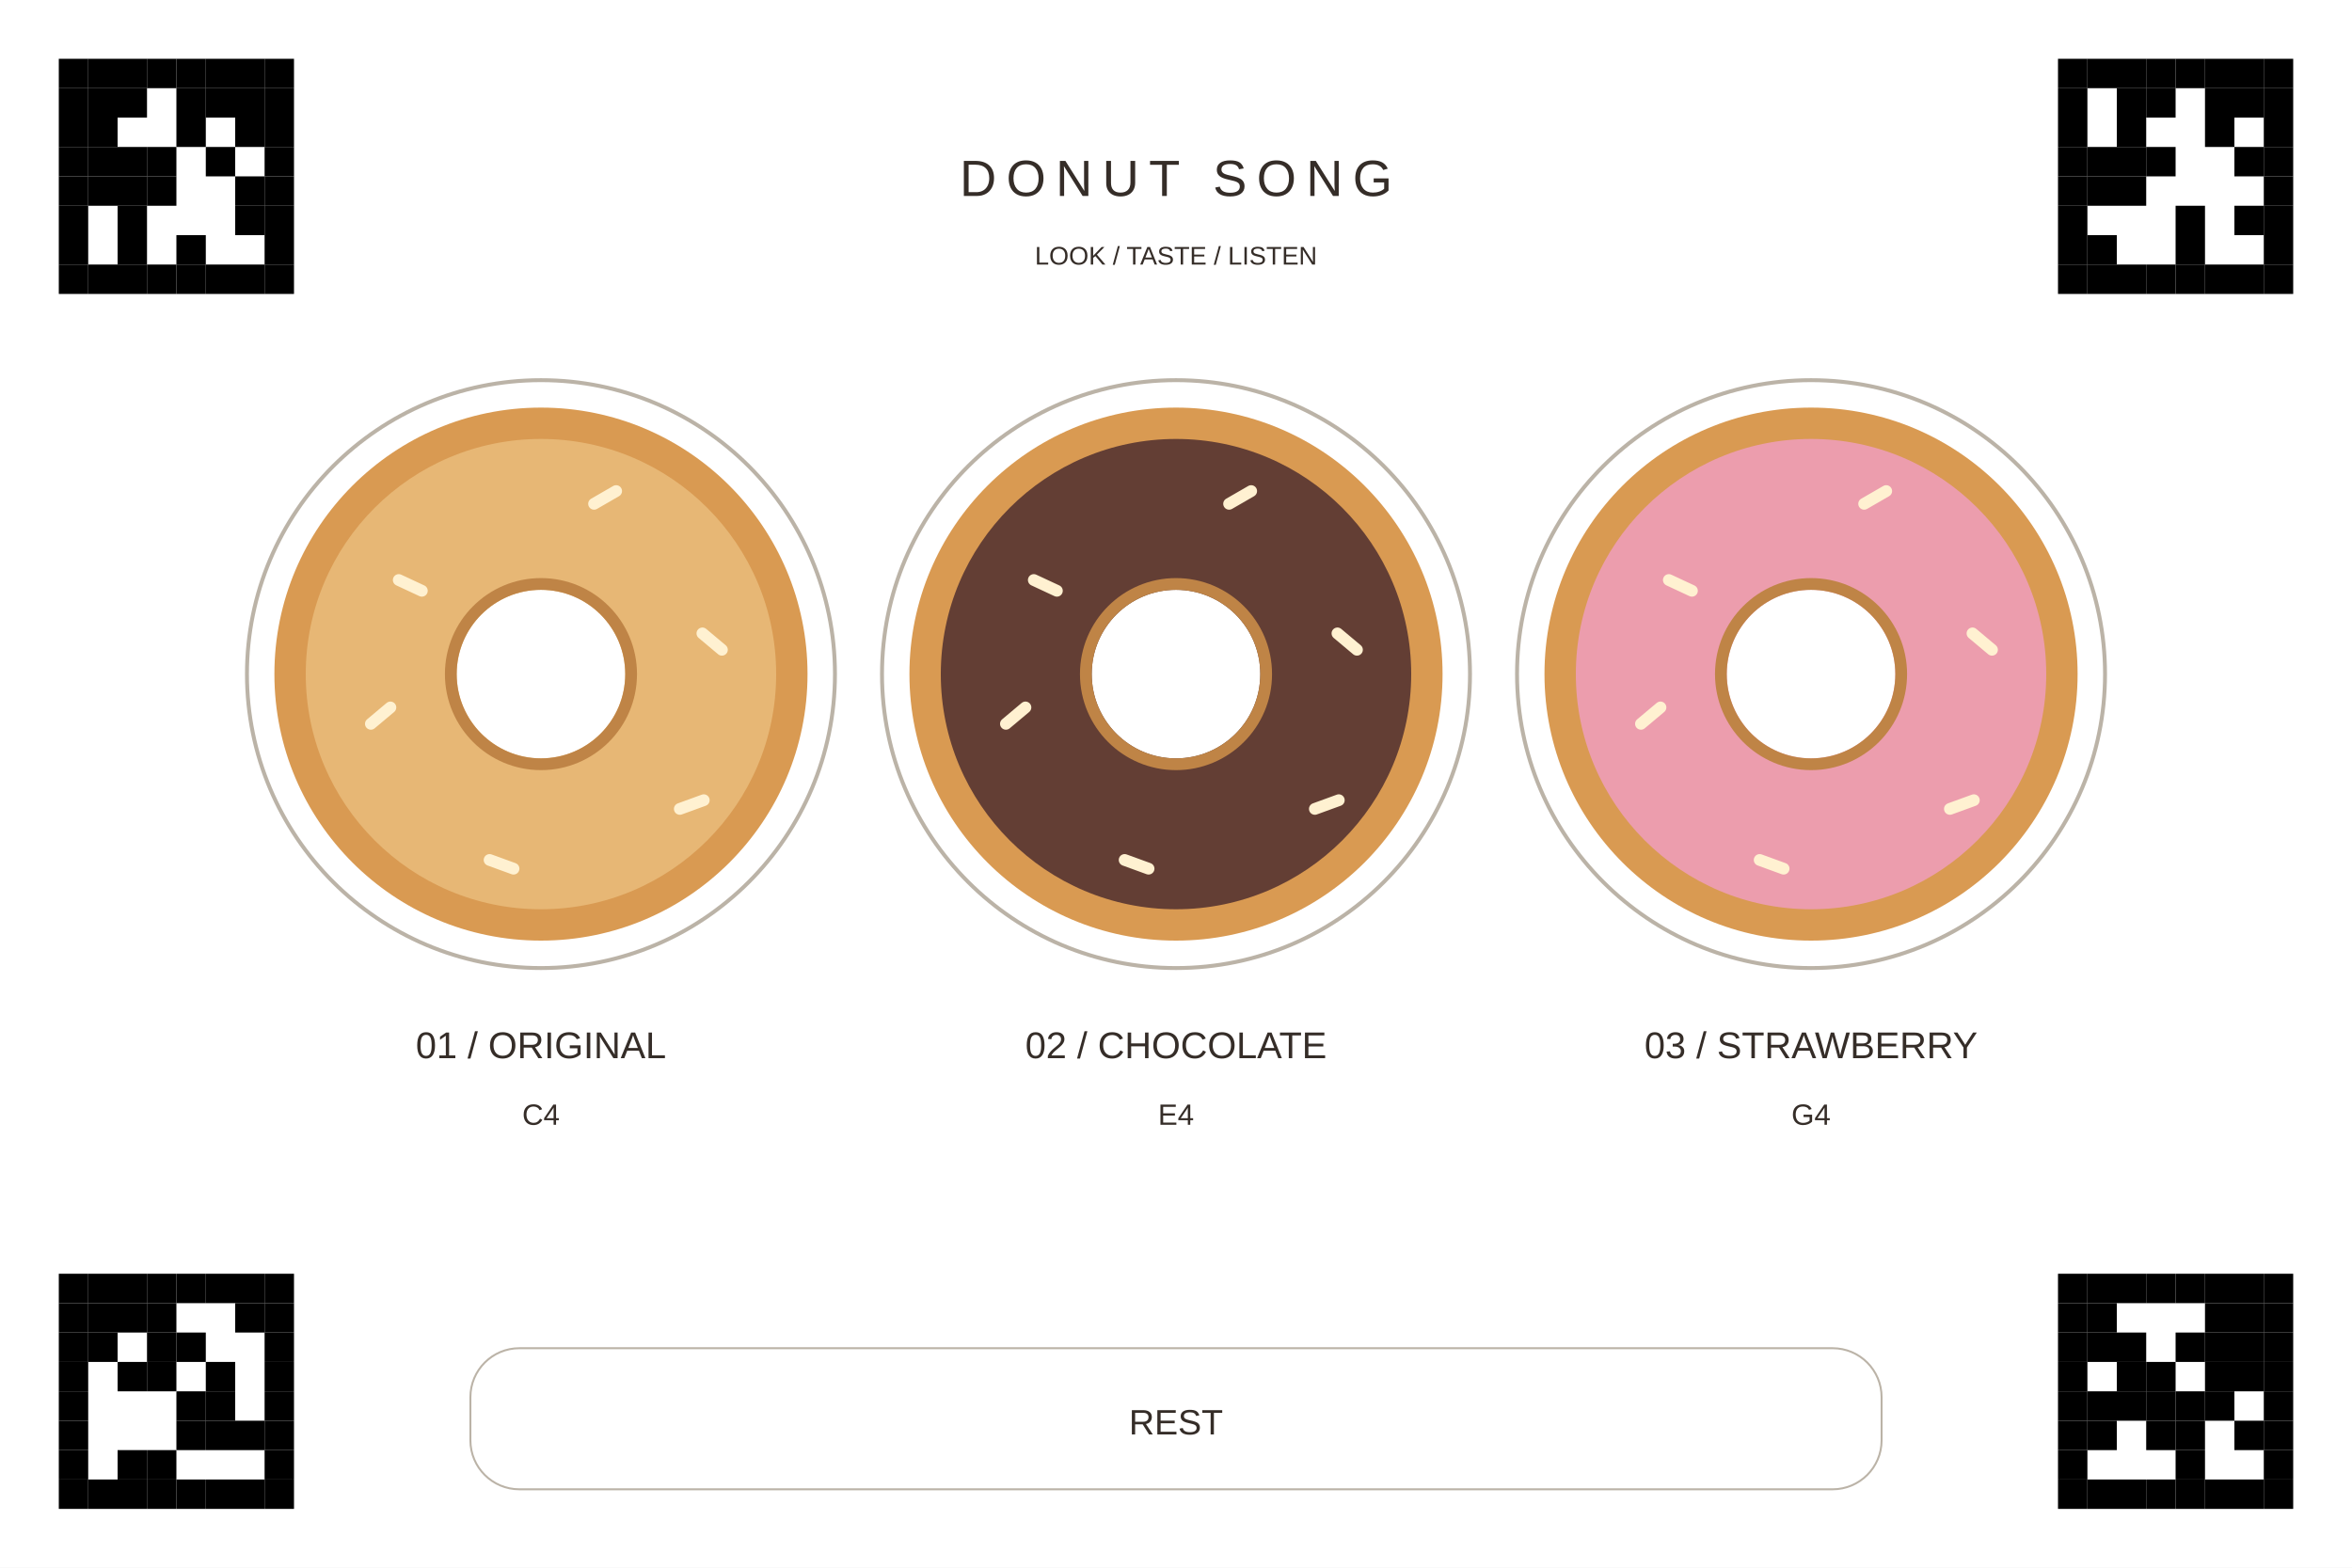
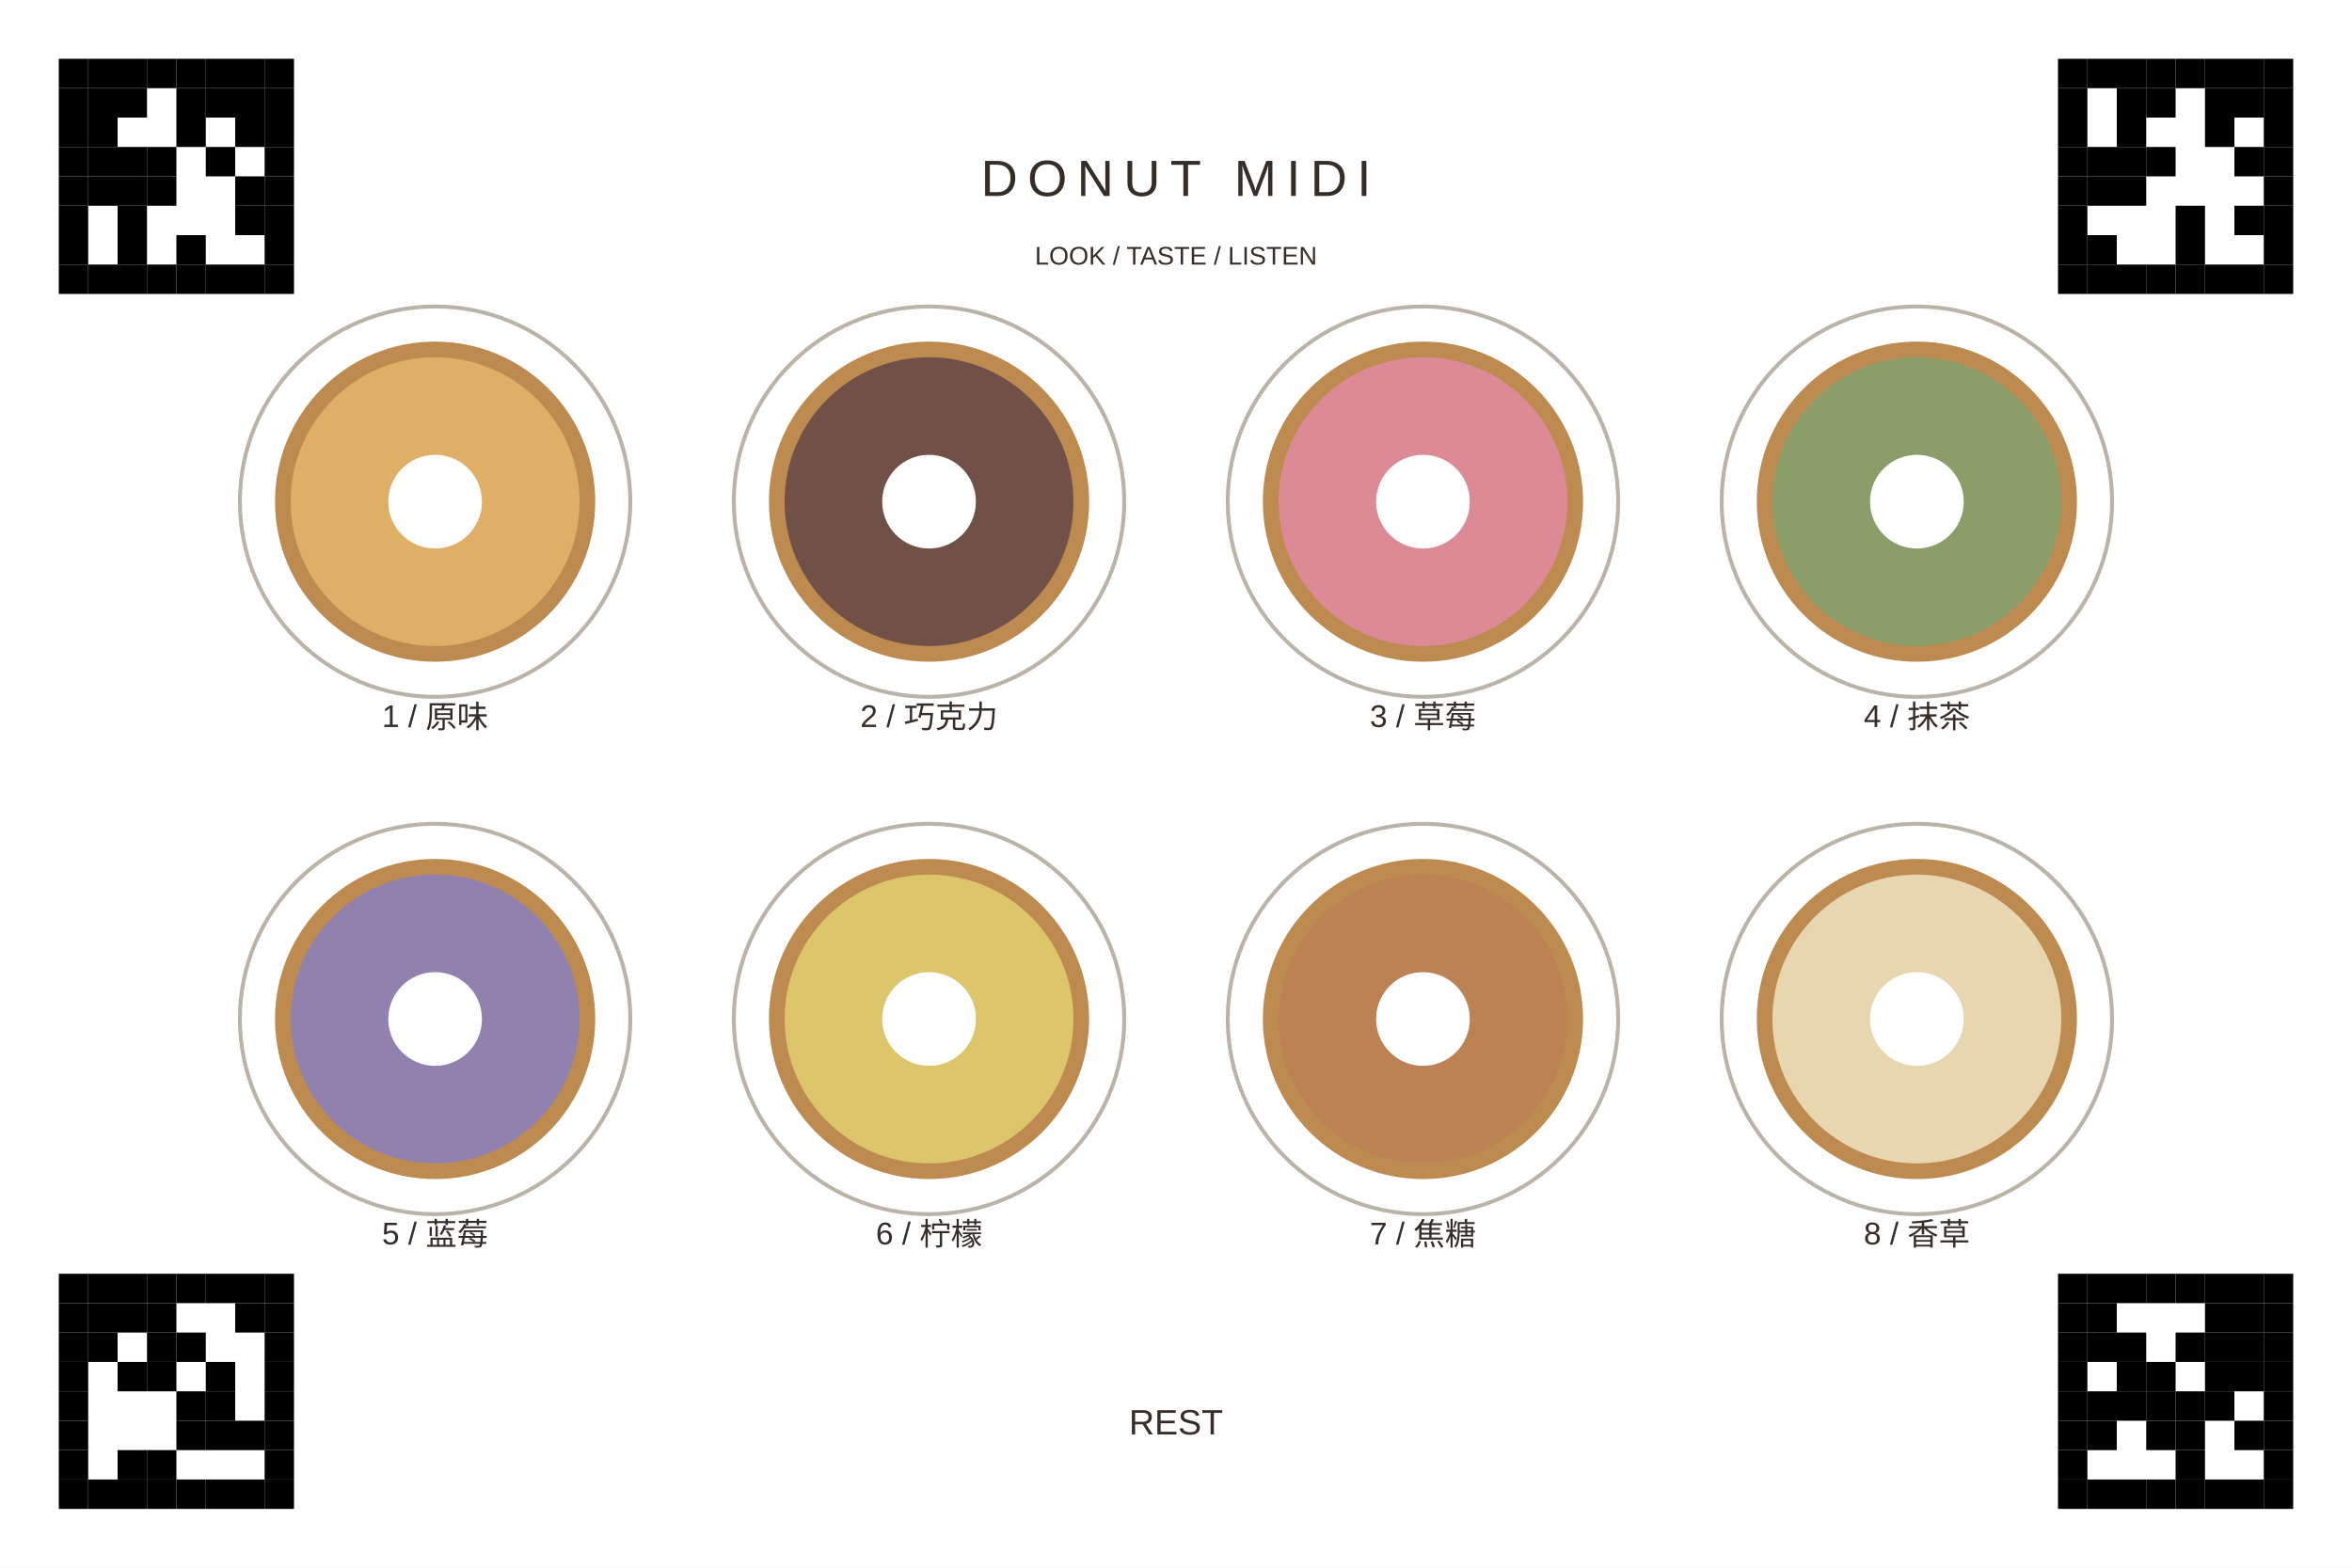
<svg xmlns="http://www.w3.org/2000/svg" width="420mm" height="280mm" viewBox="0 0 1200 800">
  <rect width="1200" height="800" fill="white" />
  <g font-family="Arial,sans-serif" text-anchor="middle" fill="#352d28">
-     <text x="600" y="100" font-size="26" letter-spacing="5">DONUT SONG</text>
+     <text x="600" y="100" font-size="26" letter-spacing="5">DONUT MIDI</text>
    <text x="600" y="135" font-size="13">LOOK / TASTE / LISTEN</text>
    <rect x="30" y="30" width="15" height="15" fill="black" />
    <rect x="45" y="30" width="15" height="15" fill="black" />
    <rect x="60" y="30" width="15" height="15" fill="black" />
    <rect x="75" y="30" width="15" height="15" fill="black" />
    <rect x="90" y="30" width="15" height="15" fill="black" />
    <rect x="105" y="30" width="15" height="15" fill="black" />
    <rect x="120" y="30" width="15" height="15" fill="black" />
    <rect x="135" y="30" width="15" height="15" fill="black" />
    <rect x="30" y="45" width="15" height="15" fill="black" />
    <rect x="45" y="45" width="15" height="15" fill="black" />
    <rect x="60" y="45" width="15" height="15" fill="black" />
    <rect x="90" y="45" width="15" height="15" fill="black" />
    <rect x="105" y="45" width="15" height="15" fill="black" />
    <rect x="120" y="45" width="15" height="15" fill="black" />
    <rect x="135" y="45" width="15" height="15" fill="black" />
    <rect x="30" y="60" width="15" height="15" fill="black" />
    <rect x="45" y="60" width="15" height="15" fill="black" />
    <rect x="90" y="60" width="15" height="15" fill="black" />
    <rect x="120" y="60" width="15" height="15" fill="black" />
    <rect x="135" y="60" width="15" height="15" fill="black" />
    <rect x="30" y="75" width="15" height="15" fill="black" />
    <rect x="45" y="75" width="15" height="15" fill="black" />
    <rect x="60" y="75" width="15" height="15" fill="black" />
    <rect x="75" y="75" width="15" height="15" fill="black" />
    <rect x="105" y="75" width="15" height="15" fill="black" />
    <rect x="135" y="75" width="15" height="15" fill="black" />
    <rect x="30" y="90" width="15" height="15" fill="black" />
    <rect x="45" y="90" width="15" height="15" fill="black" />
    <rect x="60" y="90" width="15" height="15" fill="black" />
    <rect x="75" y="90" width="15" height="15" fill="black" />
    <rect x="120" y="90" width="15" height="15" fill="black" />
    <rect x="135" y="90" width="15" height="15" fill="black" />
    <rect x="30" y="105" width="15" height="15" fill="black" />
    <rect x="60" y="105" width="15" height="15" fill="black" />
    <rect x="120" y="105" width="15" height="15" fill="black" />
    <rect x="135" y="105" width="15" height="15" fill="black" />
    <rect x="30" y="120" width="15" height="15" fill="black" />
    <rect x="60" y="120" width="15" height="15" fill="black" />
    <rect x="90" y="120" width="15" height="15" fill="black" />
    <rect x="135" y="120" width="15" height="15" fill="black" />
    <rect x="30" y="135" width="15" height="15" fill="black" />
    <rect x="45" y="135" width="15" height="15" fill="black" />
    <rect x="60" y="135" width="15" height="15" fill="black" />
    <rect x="75" y="135" width="15" height="15" fill="black" />
    <rect x="90" y="135" width="15" height="15" fill="black" />
    <rect x="105" y="135" width="15" height="15" fill="black" />
    <rect x="120" y="135" width="15" height="15" fill="black" />
    <rect x="135" y="135" width="15" height="15" fill="black" />
    <rect x="1050" y="30" width="15" height="15" fill="black" />
    <rect x="1065" y="30" width="15" height="15" fill="black" />
    <rect x="1080" y="30" width="15" height="15" fill="black" />
    <rect x="1095" y="30" width="15" height="15" fill="black" />
    <rect x="1110" y="30" width="15" height="15" fill="black" />
    <rect x="1125" y="30" width="15" height="15" fill="black" />
    <rect x="1140" y="30" width="15" height="15" fill="black" />
    <rect x="1155" y="30" width="15" height="15" fill="black" />
    <rect x="1050" y="45" width="15" height="15" fill="black" />
    <rect x="1080" y="45" width="15" height="15" fill="black" />
    <rect x="1095" y="45" width="15" height="15" fill="black" />
    <rect x="1125" y="45" width="15" height="15" fill="black" />
    <rect x="1140" y="45" width="15" height="15" fill="black" />
    <rect x="1155" y="45" width="15" height="15" fill="black" />
    <rect x="1050" y="60" width="15" height="15" fill="black" />
    <rect x="1080" y="60" width="15" height="15" fill="black" />
    <rect x="1125" y="60" width="15" height="15" fill="black" />
    <rect x="1155" y="60" width="15" height="15" fill="black" />
    <rect x="1050" y="75" width="15" height="15" fill="black" />
    <rect x="1065" y="75" width="15" height="15" fill="black" />
    <rect x="1080" y="75" width="15" height="15" fill="black" />
    <rect x="1095" y="75" width="15" height="15" fill="black" />
    <rect x="1140" y="75" width="15" height="15" fill="black" />
    <rect x="1155" y="75" width="15" height="15" fill="black" />
    <rect x="1050" y="90" width="15" height="15" fill="black" />
    <rect x="1065" y="90" width="15" height="15" fill="black" />
    <rect x="1080" y="90" width="15" height="15" fill="black" />
    <rect x="1155" y="90" width="15" height="15" fill="black" />
    <rect x="1050" y="105" width="15" height="15" fill="black" />
    <rect x="1110" y="105" width="15" height="15" fill="black" />
    <rect x="1140" y="105" width="15" height="15" fill="black" />
    <rect x="1155" y="105" width="15" height="15" fill="black" />
    <rect x="1050" y="120" width="15" height="15" fill="black" />
    <rect x="1065" y="120" width="15" height="15" fill="black" />
    <rect x="1110" y="120" width="15" height="15" fill="black" />
    <rect x="1155" y="120" width="15" height="15" fill="black" />
    <rect x="1050" y="135" width="15" height="15" fill="black" />
    <rect x="1065" y="135" width="15" height="15" fill="black" />
    <rect x="1080" y="135" width="15" height="15" fill="black" />
    <rect x="1095" y="135" width="15" height="15" fill="black" />
    <rect x="1110" y="135" width="15" height="15" fill="black" />
    <rect x="1125" y="135" width="15" height="15" fill="black" />
    <rect x="1140" y="135" width="15" height="15" fill="black" />
    <rect x="1155" y="135" width="15" height="15" fill="black" />
    <rect x="1050" y="650" width="15" height="15" fill="black" />
    <rect x="1065" y="650" width="15" height="15" fill="black" />
    <rect x="1080" y="650" width="15" height="15" fill="black" />
    <rect x="1095" y="650" width="15" height="15" fill="black" />
    <rect x="1110" y="650" width="15" height="15" fill="black" />
    <rect x="1125" y="650" width="15" height="15" fill="black" />
    <rect x="1140" y="650" width="15" height="15" fill="black" />
    <rect x="1155" y="650" width="15" height="15" fill="black" />
    <rect x="1050" y="665" width="15" height="15" fill="black" />
    <rect x="1065" y="665" width="15" height="15" fill="black" />
    <rect x="1125" y="665" width="15" height="15" fill="black" />
    <rect x="1140" y="665" width="15" height="15" fill="black" />
    <rect x="1155" y="665" width="15" height="15" fill="black" />
    <rect x="1050" y="680" width="15" height="15" fill="black" />
    <rect x="1065" y="680" width="15" height="15" fill="black" />
    <rect x="1080" y="680" width="15" height="15" fill="black" />
    <rect x="1110" y="680" width="15" height="15" fill="black" />
    <rect x="1125" y="680" width="15" height="15" fill="black" />
    <rect x="1140" y="680" width="15" height="15" fill="black" />
    <rect x="1155" y="680" width="15" height="15" fill="black" />
    <rect x="1050" y="695" width="15" height="15" fill="black" />
    <rect x="1080" y="695" width="15" height="15" fill="black" />
    <rect x="1095" y="695" width="15" height="15" fill="black" />
    <rect x="1125" y="695" width="15" height="15" fill="black" />
    <rect x="1140" y="695" width="15" height="15" fill="black" />
    <rect x="1155" y="695" width="15" height="15" fill="black" />
    <rect x="1050" y="710" width="15" height="15" fill="black" />
    <rect x="1065" y="710" width="15" height="15" fill="black" />
    <rect x="1080" y="710" width="15" height="15" fill="black" />
    <rect x="1095" y="710" width="15" height="15" fill="black" />
    <rect x="1110" y="710" width="15" height="15" fill="black" />
    <rect x="1125" y="710" width="15" height="15" fill="black" />
    <rect x="1155" y="710" width="15" height="15" fill="black" />
    <rect x="1050" y="725" width="15" height="15" fill="black" />
    <rect x="1065" y="725" width="15" height="15" fill="black" />
    <rect x="1095" y="725" width="15" height="15" fill="black" />
    <rect x="1110" y="725" width="15" height="15" fill="black" />
    <rect x="1140" y="725" width="15" height="15" fill="black" />
    <rect x="1155" y="725" width="15" height="15" fill="black" />
    <rect x="1050" y="740" width="15" height="15" fill="black" />
    <rect x="1110" y="740" width="15" height="15" fill="black" />
    <rect x="1155" y="740" width="15" height="15" fill="black" />
    <rect x="1050" y="755" width="15" height="15" fill="black" />
    <rect x="1065" y="755" width="15" height="15" fill="black" />
    <rect x="1080" y="755" width="15" height="15" fill="black" />
    <rect x="1095" y="755" width="15" height="15" fill="black" />
    <rect x="1110" y="755" width="15" height="15" fill="black" />
    <rect x="1125" y="755" width="15" height="15" fill="black" />
    <rect x="1140" y="755" width="15" height="15" fill="black" />
    <rect x="1155" y="755" width="15" height="15" fill="black" />
    <rect x="30" y="650" width="15" height="15" fill="black" />
    <rect x="45" y="650" width="15" height="15" fill="black" />
    <rect x="60" y="650" width="15" height="15" fill="black" />
    <rect x="75" y="650" width="15" height="15" fill="black" />
    <rect x="90" y="650" width="15" height="15" fill="black" />
    <rect x="105" y="650" width="15" height="15" fill="black" />
    <rect x="120" y="650" width="15" height="15" fill="black" />
    <rect x="135" y="650" width="15" height="15" fill="black" />
    <rect x="30" y="665" width="15" height="15" fill="black" />
    <rect x="45" y="665" width="15" height="15" fill="black" />
    <rect x="60" y="665" width="15" height="15" fill="black" />
    <rect x="75" y="665" width="15" height="15" fill="black" />
    <rect x="120" y="665" width="15" height="15" fill="black" />
    <rect x="135" y="665" width="15" height="15" fill="black" />
    <rect x="30" y="680" width="15" height="15" fill="black" />
    <rect x="45" y="680" width="15" height="15" fill="black" />
    <rect x="75" y="680" width="15" height="15" fill="black" />
    <rect x="90" y="680" width="15" height="15" fill="black" />
    <rect x="135" y="680" width="15" height="15" fill="black" />
    <rect x="30" y="695" width="15" height="15" fill="black" />
    <rect x="60" y="695" width="15" height="15" fill="black" />
    <rect x="75" y="695" width="15" height="15" fill="black" />
    <rect x="105" y="695" width="15" height="15" fill="black" />
    <rect x="135" y="695" width="15" height="15" fill="black" />
    <rect x="30" y="710" width="15" height="15" fill="black" />
    <rect x="90" y="710" width="15" height="15" fill="black" />
    <rect x="105" y="710" width="15" height="15" fill="black" />
    <rect x="135" y="710" width="15" height="15" fill="black" />
    <rect x="30" y="725" width="15" height="15" fill="black" />
    <rect x="90" y="725" width="15" height="15" fill="black" />
    <rect x="105" y="725" width="15" height="15" fill="black" />
    <rect x="120" y="725" width="15" height="15" fill="black" />
    <rect x="135" y="725" width="15" height="15" fill="black" />
    <rect x="30" y="740" width="15" height="15" fill="black" />
    <rect x="60" y="740" width="15" height="15" fill="black" />
    <rect x="75" y="740" width="15" height="15" fill="black" />
    <rect x="135" y="740" width="15" height="15" fill="black" />
    <rect x="30" y="755" width="15" height="15" fill="black" />
    <rect x="45" y="755" width="15" height="15" fill="black" />
    <rect x="60" y="755" width="15" height="15" fill="black" />
    <rect x="75" y="755" width="15" height="15" fill="black" />
    <rect x="90" y="755" width="15" height="15" fill="black" />
    <rect x="105" y="755" width="15" height="15" fill="black" />
    <rect x="120" y="755" width="15" height="15" fill="black" />
    <rect x="135" y="755" width="15" height="15" fill="black" />
-     <circle cx="276" cy="344" r="150" fill="none" stroke="#bbb3a7" stroke-width="2" />
-     <circle cx="276" cy="344" r="4" fill="#aaa" />
-     <text x="276" y="540" font-size="19">01 / ORIGINAL</text>
-     <text x="276" y="574" font-size="15">C4</text>
-     <circle cx="600" cy="344" r="150" fill="none" stroke="#bbb3a7" stroke-width="2" />
-     <circle cx="600" cy="344" r="4" fill="#aaa" />
-     <text x="600" y="540" font-size="19">02 / CHOCOLATE</text>
-     <text x="600" y="574" font-size="15">E4</text>
-     <circle cx="924" cy="344" r="150" fill="none" stroke="#bbb3a7" stroke-width="2" />
-     <circle cx="924" cy="344" r="4" fill="#aaa" />
-     <text x="924" y="540" font-size="19">03 / STRAWBERRY</text>
-     <text x="924" y="574" font-size="15">G4</text>
-     <rect x="240" y="688" width="720" height="72" rx="25" fill="none" stroke="#bbb3a7" />
+     <circle cx="222.0" cy="256.0" r="99.6" fill="none" stroke="#bbb3a7" stroke-width="2" />
+     <circle cx="222.0" cy="256.0" r="77.688" fill="#dfaf68" stroke="#bd8b50" stroke-width="8" />
+     <circle cx="222.0" cy="256.0" r="23.904" fill="white" />
+     <text x="222.0" y="371.0" font-size="16">1 / 原味</text>
+     <circle cx="474.0" cy="256.0" r="99.6" fill="none" stroke="#bbb3a7" stroke-width="2" />
+     <circle cx="474.0" cy="256.0" r="77.688" fill="#715047" stroke="#bd8b50" stroke-width="8" />
+     <circle cx="474.0" cy="256.0" r="23.904" fill="white" />
+     <text x="474.0" y="371.0" font-size="16">2 / 巧克力</text>
+     <circle cx="726.0" cy="256.0" r="99.6" fill="none" stroke="#bbb3a7" stroke-width="2" />
+     <circle cx="726.0" cy="256.0" r="77.688" fill="#dc8b96" stroke="#bd8b50" stroke-width="8" />
+     <circle cx="726.0" cy="256.0" r="23.904" fill="white" />
+     <text x="726.0" y="371.0" font-size="16">3 / 草莓</text>
+     <circle cx="978" cy="256.0" r="99.6" fill="none" stroke="#bbb3a7" stroke-width="2" />
+     <circle cx="978" cy="256.0" r="77.688" fill="#8b9d69" stroke="#bd8b50" stroke-width="8" />
+     <circle cx="978" cy="256.0" r="23.904" fill="white" />
+     <text x="978" y="371.0" font-size="16">4 / 抹茶</text>
+     <circle cx="222.0" cy="520.0" r="99.6" fill="none" stroke="#bbb3a7" stroke-width="2" />
+     <circle cx="222.0" cy="520.0" r="77.688" fill="#9181ae" stroke="#bd8b50" stroke-width="8" />
+     <circle cx="222.0" cy="520.0" r="23.904" fill="white" />
+     <text x="222.0" y="635.0" font-size="16">5 / 蓝莓</text>
+     <circle cx="474.0" cy="520.0" r="99.6" fill="none" stroke="#bbb3a7" stroke-width="2" />
+     <circle cx="474.0" cy="520.0" r="77.688" fill="#ddc56b" stroke="#bd8b50" stroke-width="8" />
+     <circle cx="474.0" cy="520.0" r="23.904" fill="white" />
+     <text x="474.0" y="635.0" font-size="16">6 / 柠檬</text>
+     <circle cx="726.0" cy="520.0" r="99.6" fill="none" stroke="#bbb3a7" stroke-width="2" />
+     <circle cx="726.0" cy="520.0" r="77.688" fill="#bc8254" stroke="#bd8b50" stroke-width="8" />
+     <circle cx="726.0" cy="520.0" r="23.904" fill="white" />
+     <text x="726.0" y="635.0" font-size="16">7 / 焦糖</text>
+     <circle cx="978" cy="520.0" r="99.6" fill="none" stroke="#bbb3a7" stroke-width="2" />
+     <circle cx="978" cy="520.0" r="77.688" fill="#e8d6b1" stroke="#bd8b50" stroke-width="8" />
+     <circle cx="978" cy="520.0" r="23.904" fill="white" />
+     <text x="978" y="635.0" font-size="16">8 / 香草</text>
    <text x="600" y="732" font-size="18">REST</text>
  </g>
-   <g transform="translate(276 344)">
-     <circle r="136" fill="#d99a52" />
-     <circle r="120" fill="#e7b775" />
-     <circle r="43" fill="white" />
-     <circle r="46" fill="none" stroke="#bf8446" stroke-width="6" />
-     <rect x="-74" y="-52" width="19" height="6" rx="3" fill="#fff1d1" transform="rotate(25 -74 -52)" />
-     <rect x="23" y="-88" width="19" height="6" rx="3" fill="#fff1d1" transform="rotate(-30 23 -88)" />
-     <rect x="82" y="-25" width="19" height="6" rx="3" fill="#fff1d1" transform="rotate(40 82 -25)" />
-     <rect x="67" y="67" width="19" height="6" rx="3" fill="#fff1d1" transform="rotate(-20 67 67)" />
-     <rect x="-28" y="91" width="19" height="6" rx="3" fill="#fff1d1" transform="rotate(20 -28 91)" />
-     <rect x="-91" y="25" width="19" height="6" rx="3" fill="#fff1d1" transform="rotate(-40 -91 25)" />
-   </g>
-   <g transform="translate(600 344)">
-     <circle r="136" fill="#d99a52" />
-     <circle r="120" fill="#633e34" />
-     <circle r="43" fill="white" />
-     <circle r="46" fill="none" stroke="#bf8446" stroke-width="6" />
-     <rect x="-74" y="-52" width="19" height="6" rx="3" fill="#fff1d1" transform="rotate(25 -74 -52)" />
-     <rect x="23" y="-88" width="19" height="6" rx="3" fill="#fff1d1" transform="rotate(-30 23 -88)" />
-     <rect x="82" y="-25" width="19" height="6" rx="3" fill="#fff1d1" transform="rotate(40 82 -25)" />
-     <rect x="67" y="67" width="19" height="6" rx="3" fill="#fff1d1" transform="rotate(-20 67 67)" />
-     <rect x="-28" y="91" width="19" height="6" rx="3" fill="#fff1d1" transform="rotate(20 -28 91)" />
-     <rect x="-91" y="25" width="19" height="6" rx="3" fill="#fff1d1" transform="rotate(-40 -91 25)" />
-   </g>
-   <g transform="translate(924 344)">
-     <circle r="136" fill="#d99a52" />
-     <circle r="120" fill="#ec9dad" />
-     <circle r="43" fill="white" />
-     <circle r="46" fill="none" stroke="#bf8446" stroke-width="6" />
-     <rect x="-74" y="-52" width="19" height="6" rx="3" fill="#fff1d1" transform="rotate(25 -74 -52)" />
-     <rect x="23" y="-88" width="19" height="6" rx="3" fill="#fff1d1" transform="rotate(-30 23 -88)" />
-     <rect x="82" y="-25" width="19" height="6" rx="3" fill="#fff1d1" transform="rotate(40 82 -25)" />
-     <rect x="67" y="67" width="19" height="6" rx="3" fill="#fff1d1" transform="rotate(-20 67 67)" />
-     <rect x="-28" y="91" width="19" height="6" rx="3" fill="#fff1d1" transform="rotate(20 -28 91)" />
-     <rect x="-91" y="25" width="19" height="6" rx="3" fill="#fff1d1" transform="rotate(-40 -91 25)" />
-   </g>
</svg>
